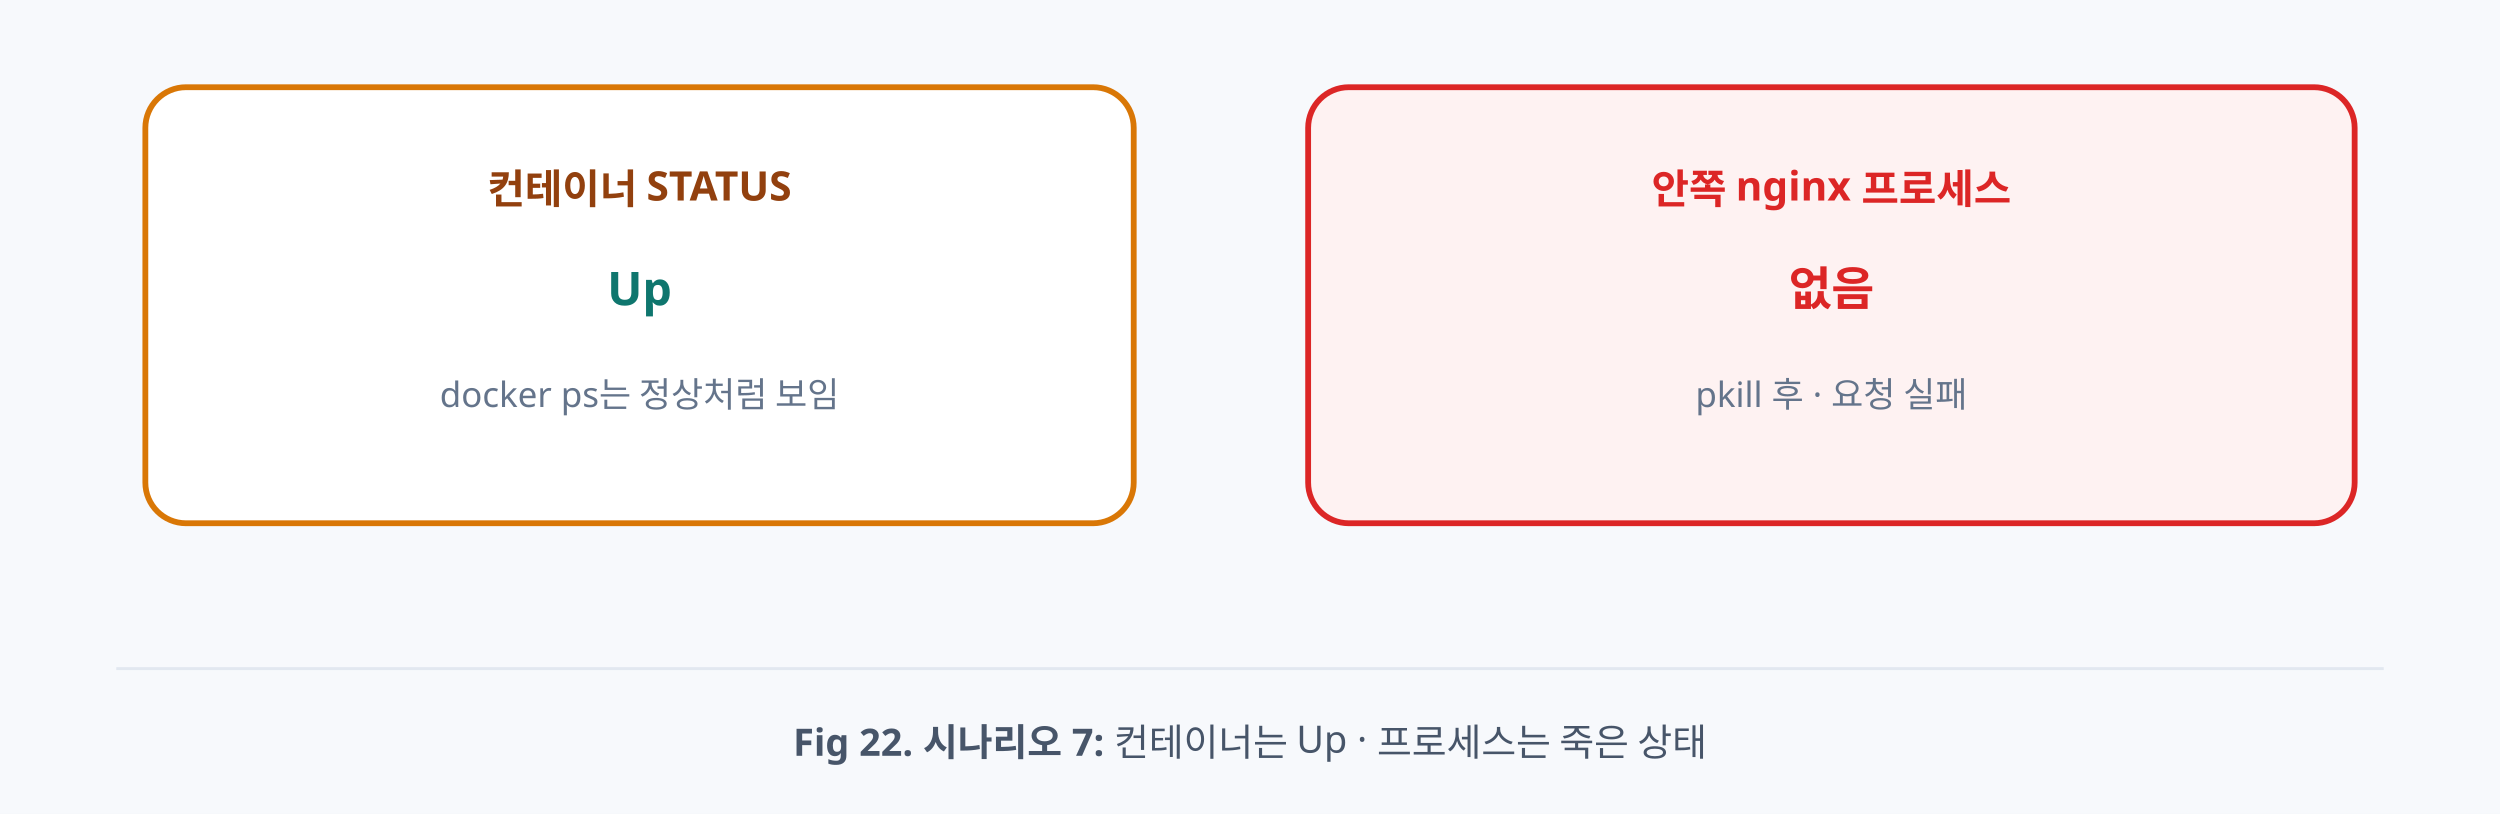
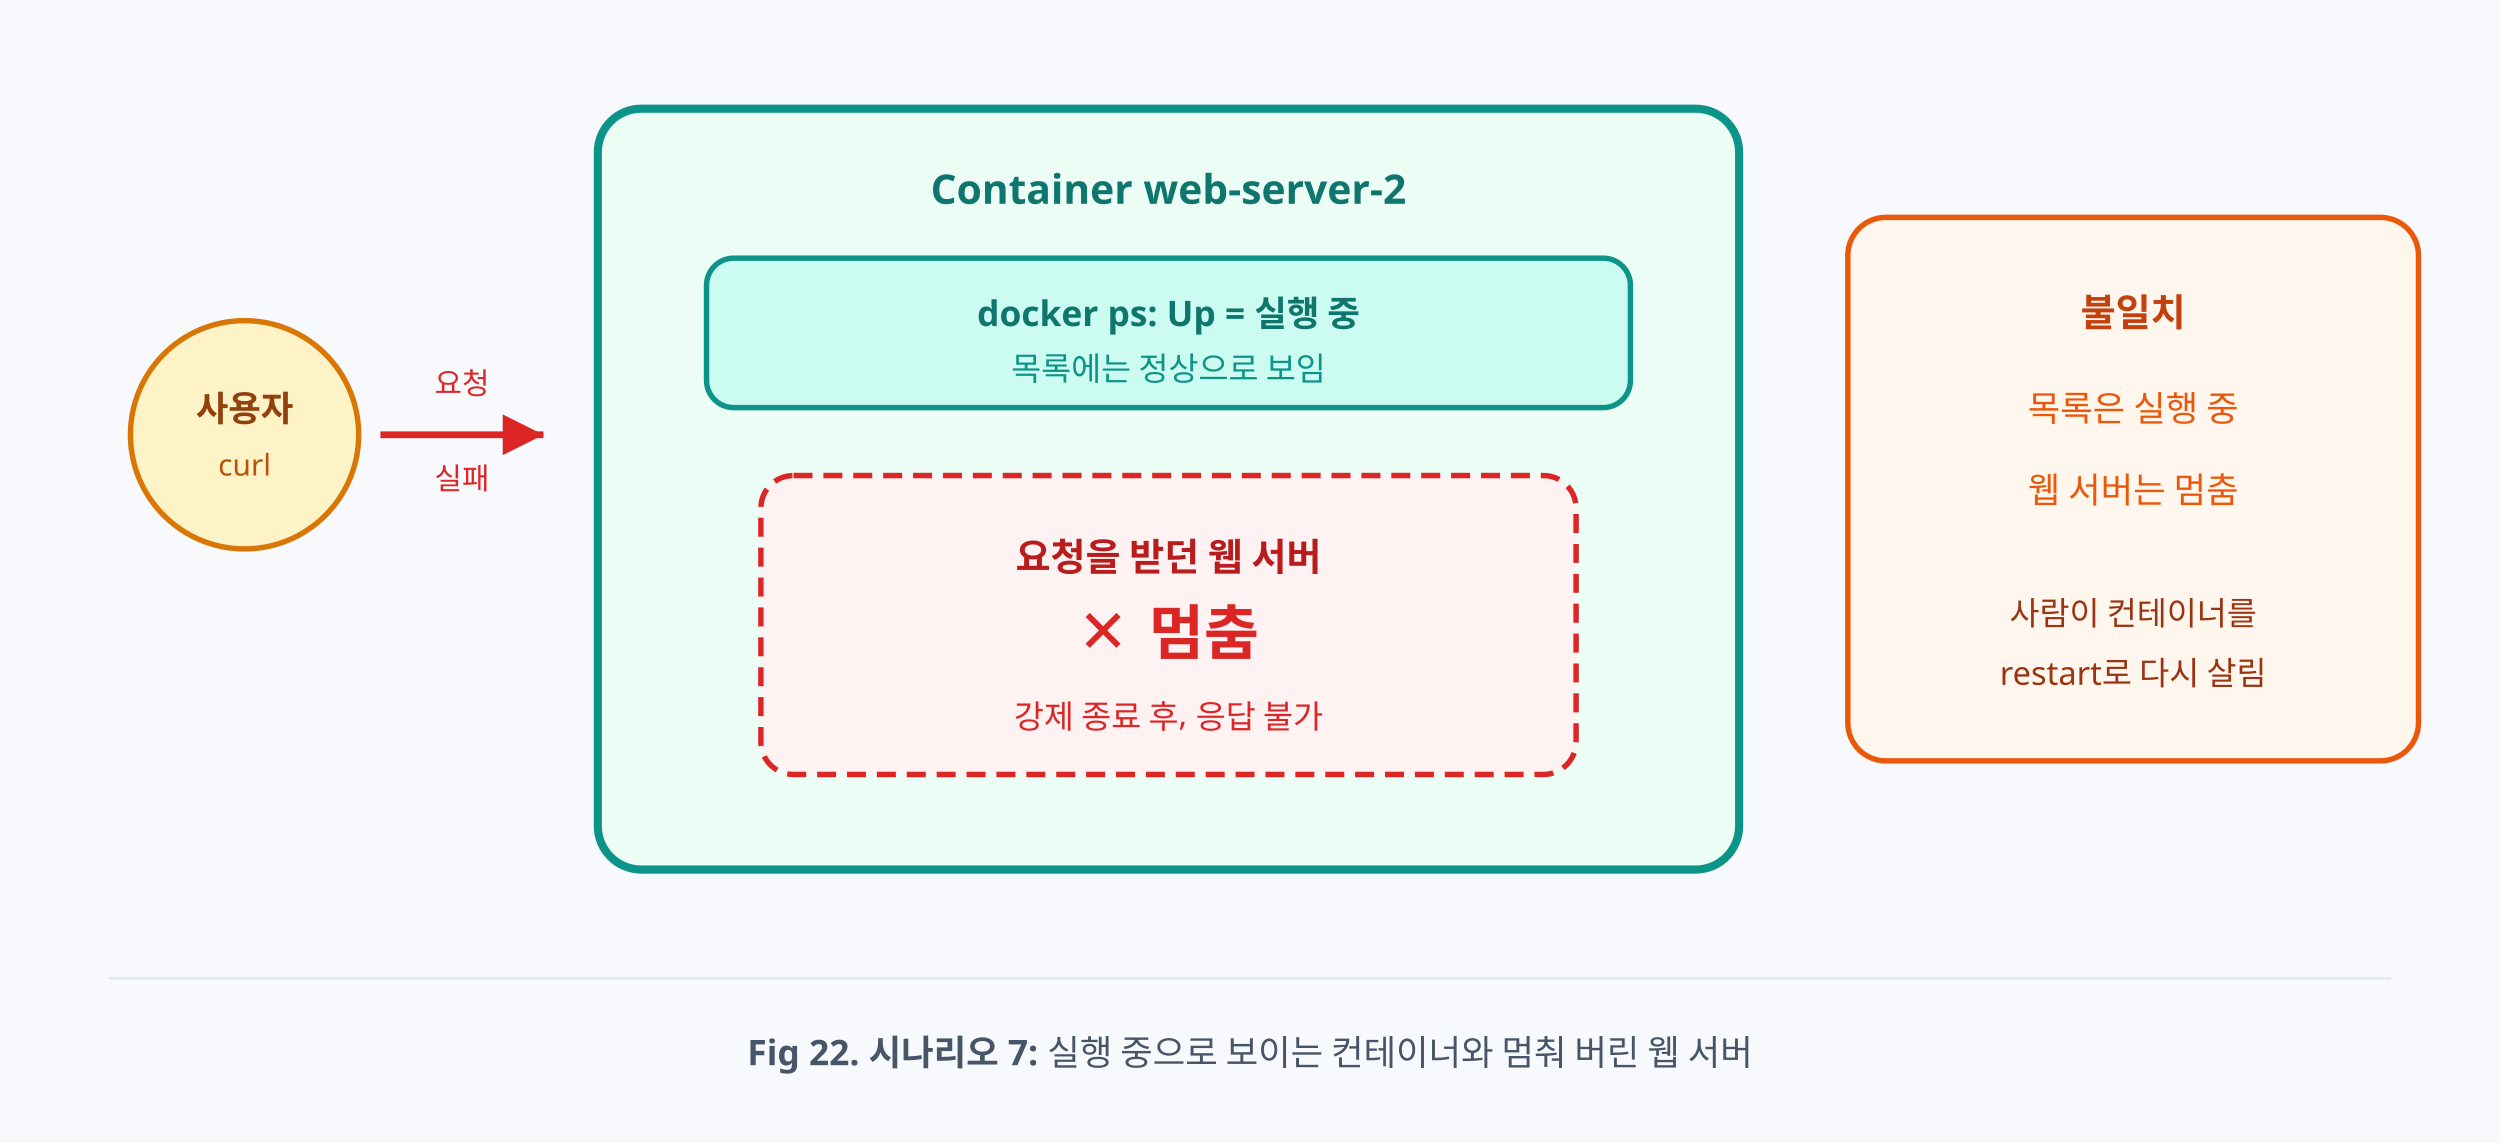
- <svg xmlns="http://www.w3.org/2000/svg" width="860" height="280" viewBox="0 0 860 280">
-   <rect width="860" height="280" fill="#F7F9FC" />
-   <rect x="50" y="30" width="340" height="150" rx="14" fill="#FFFFFF" stroke="#D97706" stroke-width="2" />
-   <text x="220" y="70" text-anchor="middle" font-family="Apple SD Gothic Neo, Noto Sans KR, sans-serif" font-size="14" fill="#92400E" font-weight="600">컨테이너 STATUS</text>
-   <text x="220" y="105" text-anchor="middle" font-family="Apple SD Gothic Neo, Noto Sans KR, sans-serif" font-size="16" fill="#0F766E" font-weight="600">Up</text>
-   <text x="220" y="140" text-anchor="middle" font-family="Apple SD Gothic Neo, Noto Sans KR, sans-serif" font-size="12" fill="#64748B">docker ps는 정상처럼 보임</text>
-   <rect x="450" y="30" width="360" height="150" rx="14" fill="#FEF2F2" stroke="#DC2626" stroke-width="2" />
-   <text x="630" y="70" text-anchor="middle" font-family="Apple SD Gothic Neo, Noto Sans KR, sans-serif" font-size="14" fill="#DC2626" font-weight="600">안쪽 nginx 프로세스</text>
-   <text x="630" y="105" text-anchor="middle" font-family="Apple SD Gothic Neo, Noto Sans KR, sans-serif" font-size="16" fill="#DC2626" font-weight="600">없음</text>
-   <text x="630" y="140" text-anchor="middle" font-family="Apple SD Gothic Neo, Noto Sans KR, sans-serif" font-size="12" fill="#64748B">pkill 후 · 요청 실패</text>
-   <line x1="40" y1="230" x2="820" y2="230" stroke="#E2E8F0" stroke-width="1" />
-   <text x="430" y="260" text-anchor="middle" font-family="Apple SD Gothic Neo, Noto Sans KR, sans-serif" font-size="13" fill="#475569">
+ <svg xmlns="http://www.w3.org/2000/svg" width="920" height="420" viewBox="0 0 920 420">
+   <rect width="920" height="420" fill="#F7F9FC" />
+   <defs>
+     <marker id="r" markerWidth="8" markerHeight="8" refX="6" refY="3" orient="auto">
+       <path d="M0,0 L6,3 L0,6 Z" fill="#DC2626" />
+     </marker>
+   </defs>
+   <circle cx="90" cy="160" r="42" fill="#FEF3C7" stroke="#D97706" stroke-width="2" />
+   <text x="90" y="155" text-anchor="middle" font-family="Apple SD Gothic Neo, Noto Sans KR, sans-serif" font-size="13" fill="#92400E" font-weight="600">사용자</text>
+   <text x="90" y="175" text-anchor="middle" font-family="Apple SD Gothic Neo, Noto Sans KR, sans-serif" font-size="11" fill="#B45309">curl</text>
+   <path d="M140 160 H200" fill="none" stroke="#DC2626" stroke-width="2.5" marker-end="url(#r)" />
+   <text x="170" y="145" text-anchor="middle" font-family="Apple SD Gothic Neo, Noto Sans KR, sans-serif" font-size="11" fill="#DC2626">요청</text>
+   <text x="170" y="180" text-anchor="middle" font-family="Apple SD Gothic Neo, Noto Sans KR, sans-serif" font-size="11" fill="#DC2626">실패</text>
+   <rect x="220" y="40" width="420" height="280" rx="16" fill="#ECFDF5" stroke="#0D9488" stroke-width="3" />
+   <text x="430" y="75" text-anchor="middle" font-family="Apple SD Gothic Neo, Noto Sans KR, sans-serif" font-size="15" fill="#0F766E" font-weight="600">Container web-server-2</text>
+   <rect x="260" y="95" width="340" height="55" rx="10" fill="#CCFBF1" stroke="#0D9488" stroke-width="2" />
+   <text x="430" y="120" text-anchor="middle" font-family="Apple SD Gothic Neo, Noto Sans KR, sans-serif" font-size="13" fill="#0F766E" font-weight="600">docker ps: Up = 실행 중</text>
+   <text x="430" y="140" text-anchor="middle" font-family="Apple SD Gothic Neo, Noto Sans KR, sans-serif" font-size="12" fill="#0D9488">목록에는 정상으로 보임</text>
+   <rect x="280" y="175" width="300" height="110" rx="12" fill="#FEF2F2" stroke="#DC2626" stroke-width="2" stroke-dasharray="7 4" />
+   <text x="430" y="210" text-anchor="middle" font-family="Apple SD Gothic Neo, Noto Sans KR, sans-serif" font-size="14" fill="#B91C1C" font-weight="600">요청을 받던 웹 서버</text>
+   <text x="430" y="240" text-anchor="middle" font-family="Apple SD Gothic Neo, Noto Sans KR, sans-serif" font-size="22" fill="#DC2626" font-weight="600">✕ 멈춤</text>
+   <text x="430" y="268" text-anchor="middle" font-family="Apple SD Gothic Neo, Noto Sans KR, sans-serif" font-size="12" fill="#DC2626">강제 종료 후, 응답 불가</text>
+   <rect x="680" y="80" width="210" height="200" rx="14" fill="#FFF7ED" stroke="#EA580C" stroke-width="2" />
+   <text x="785" y="120" text-anchor="middle" font-family="Apple SD Gothic Neo, Noto Sans KR, sans-serif" font-size="14" fill="#C2410C" font-weight="600">불일치</text>
+   <text x="785" y="155" text-anchor="middle" font-family="Apple SD Gothic Neo, Noto Sans KR, sans-serif" font-size="13" fill="#EA580C">목록은 실행 중</text>
+   <text x="785" y="185" text-anchor="middle" font-family="Apple SD Gothic Neo, Noto Sans KR, sans-serif" font-size="13" fill="#EA580C">웹 서버는 멈춤</text>
+   <text x="785" y="230" text-anchor="middle" font-family="Apple SD Gothic Neo, Noto Sans KR, sans-serif" font-size="12" fill="#9A3412">사람이 컨테이너를</text>
+   <text x="785" y="252" text-anchor="middle" font-family="Apple SD Gothic Neo, Noto Sans KR, sans-serif" font-size="12" fill="#9A3412">restart로 다시 살림</text>
+   <line x1="40" y1="360" x2="880" y2="360" stroke="#E2E8F0" stroke-width="1" />
+   <text x="460" y="392" text-anchor="middle" font-family="Apple SD Gothic Neo, Noto Sans KR, sans-serif" font-size="13" fill="#475569">
    <tspan font-weight="600">Fig 22. 시나리오 7:</tspan>
-     <tspan> 컨테이너는 Up · 프로세스는 죽은 상태</tspan>
+     <tspan> 실행 중으로 보이는 컨테이너와 멈춰 버린 웹 서버</tspan>
  </text>
</svg>
